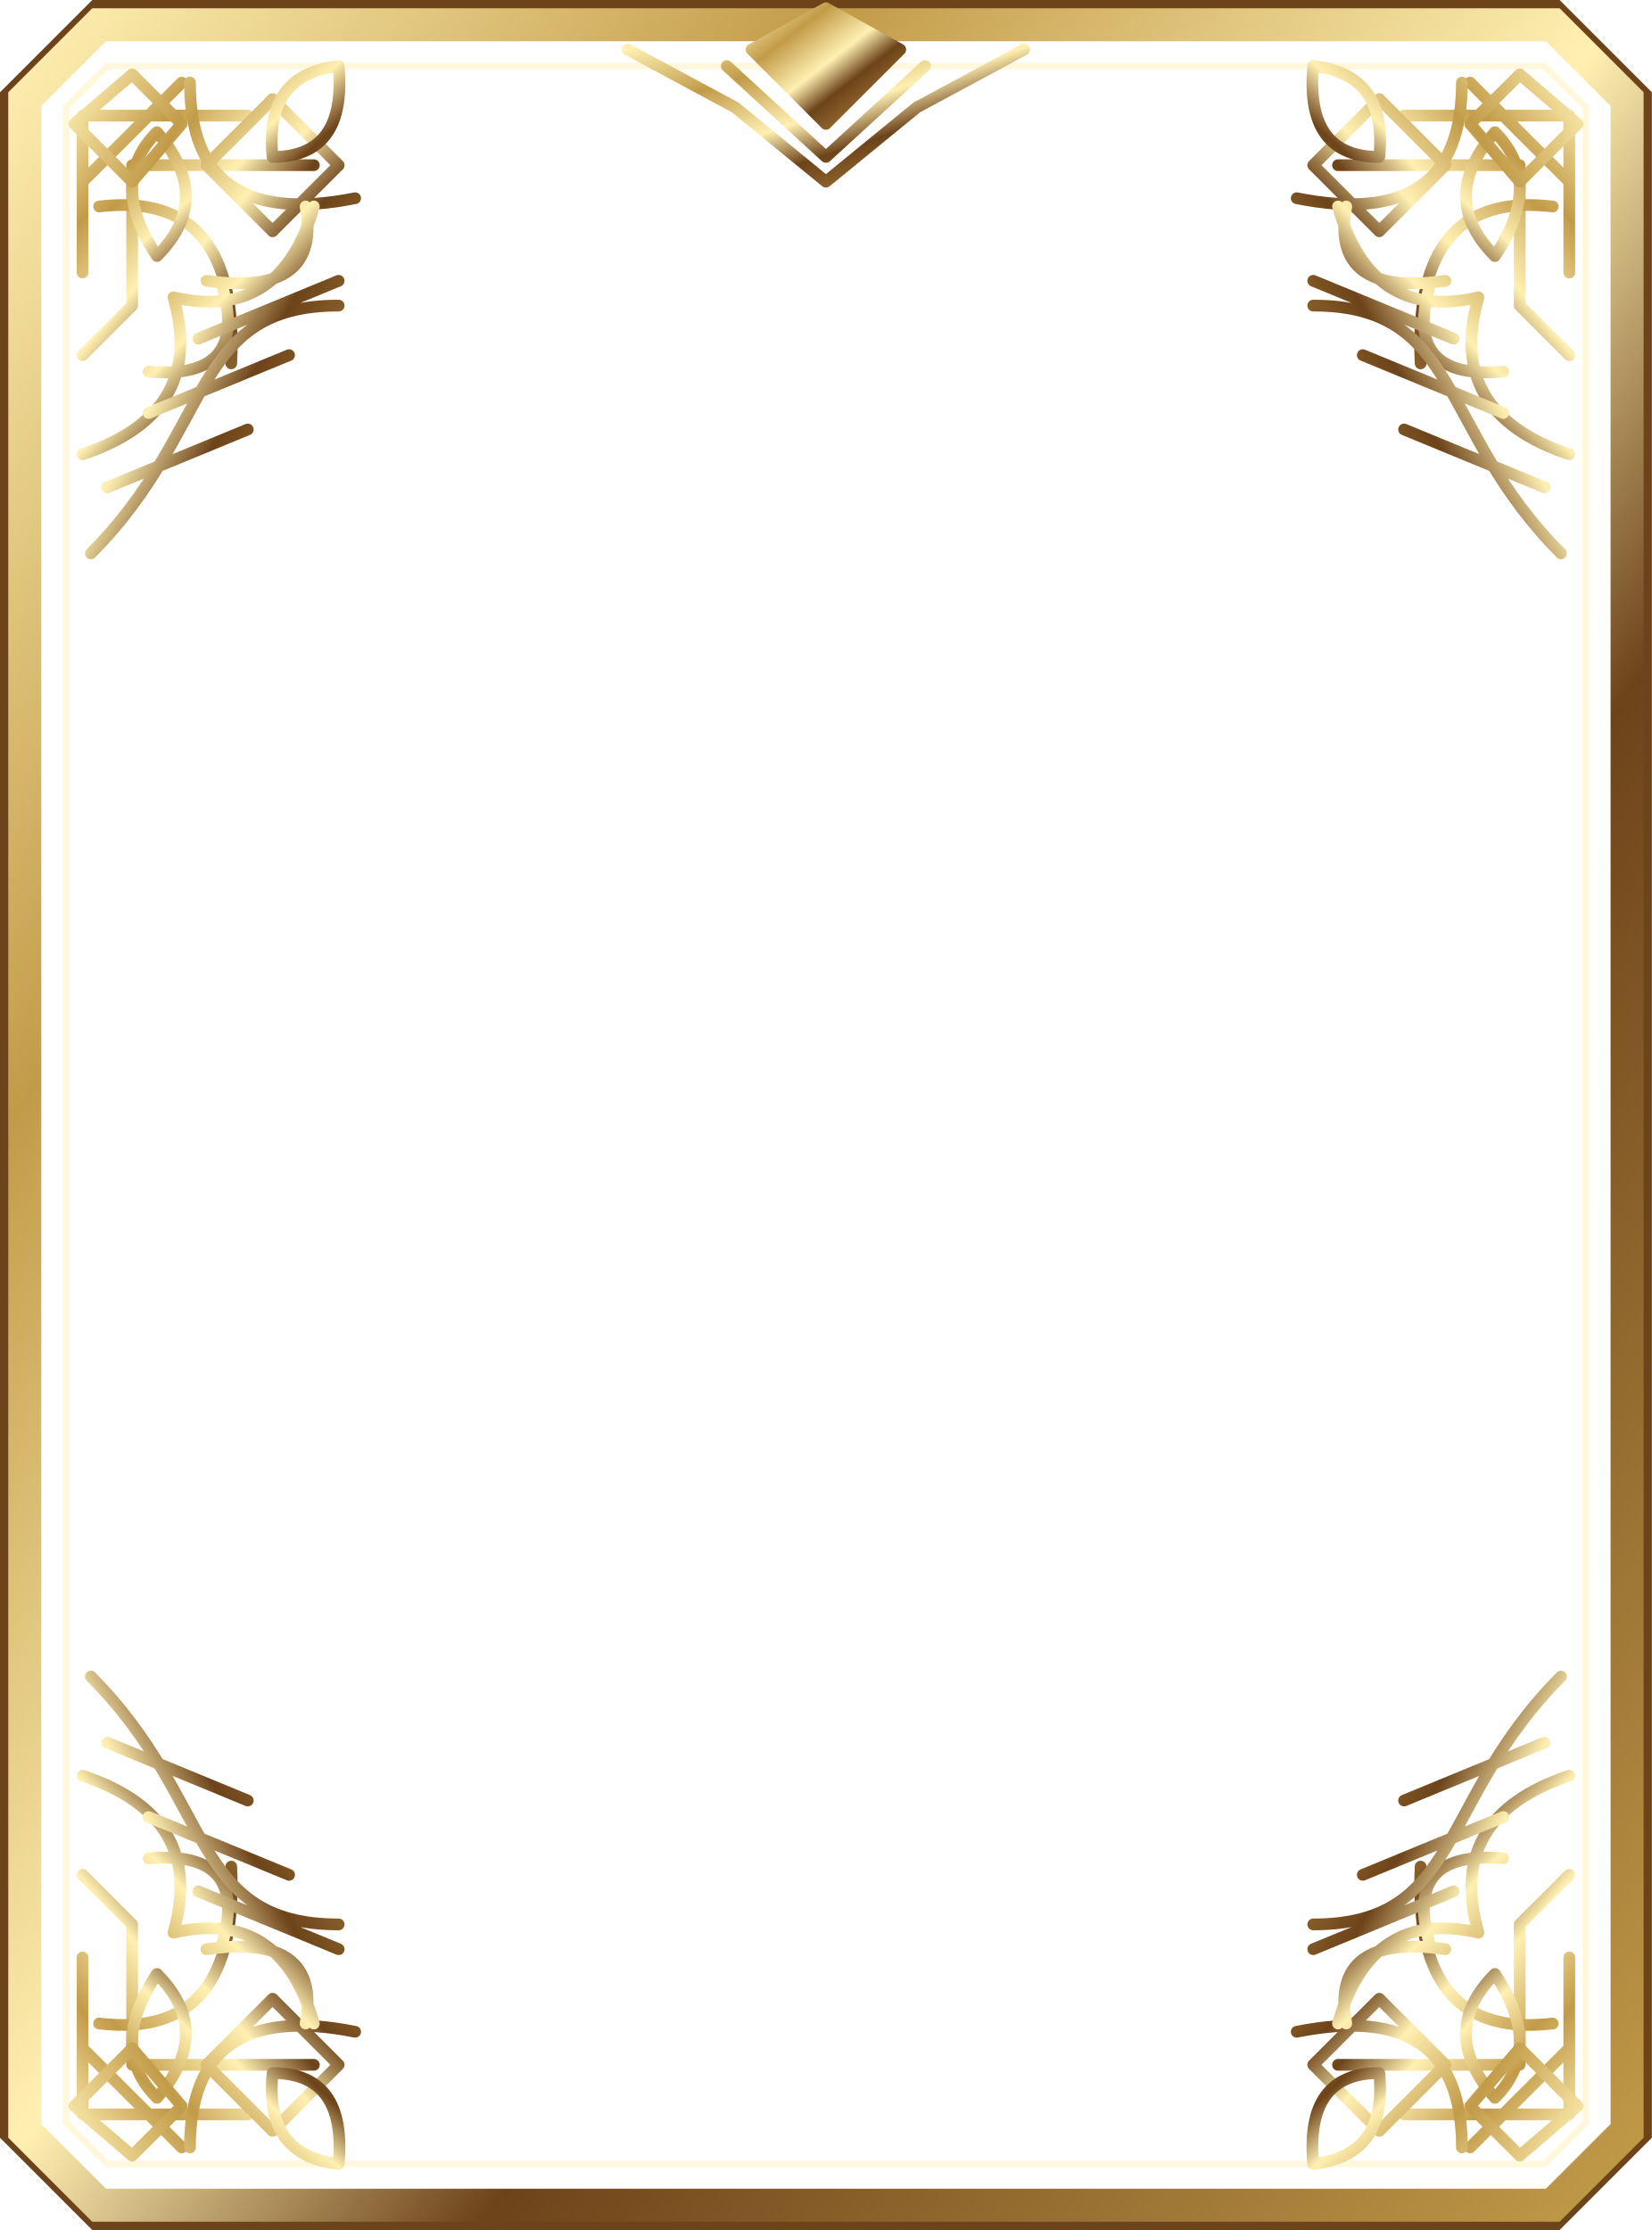
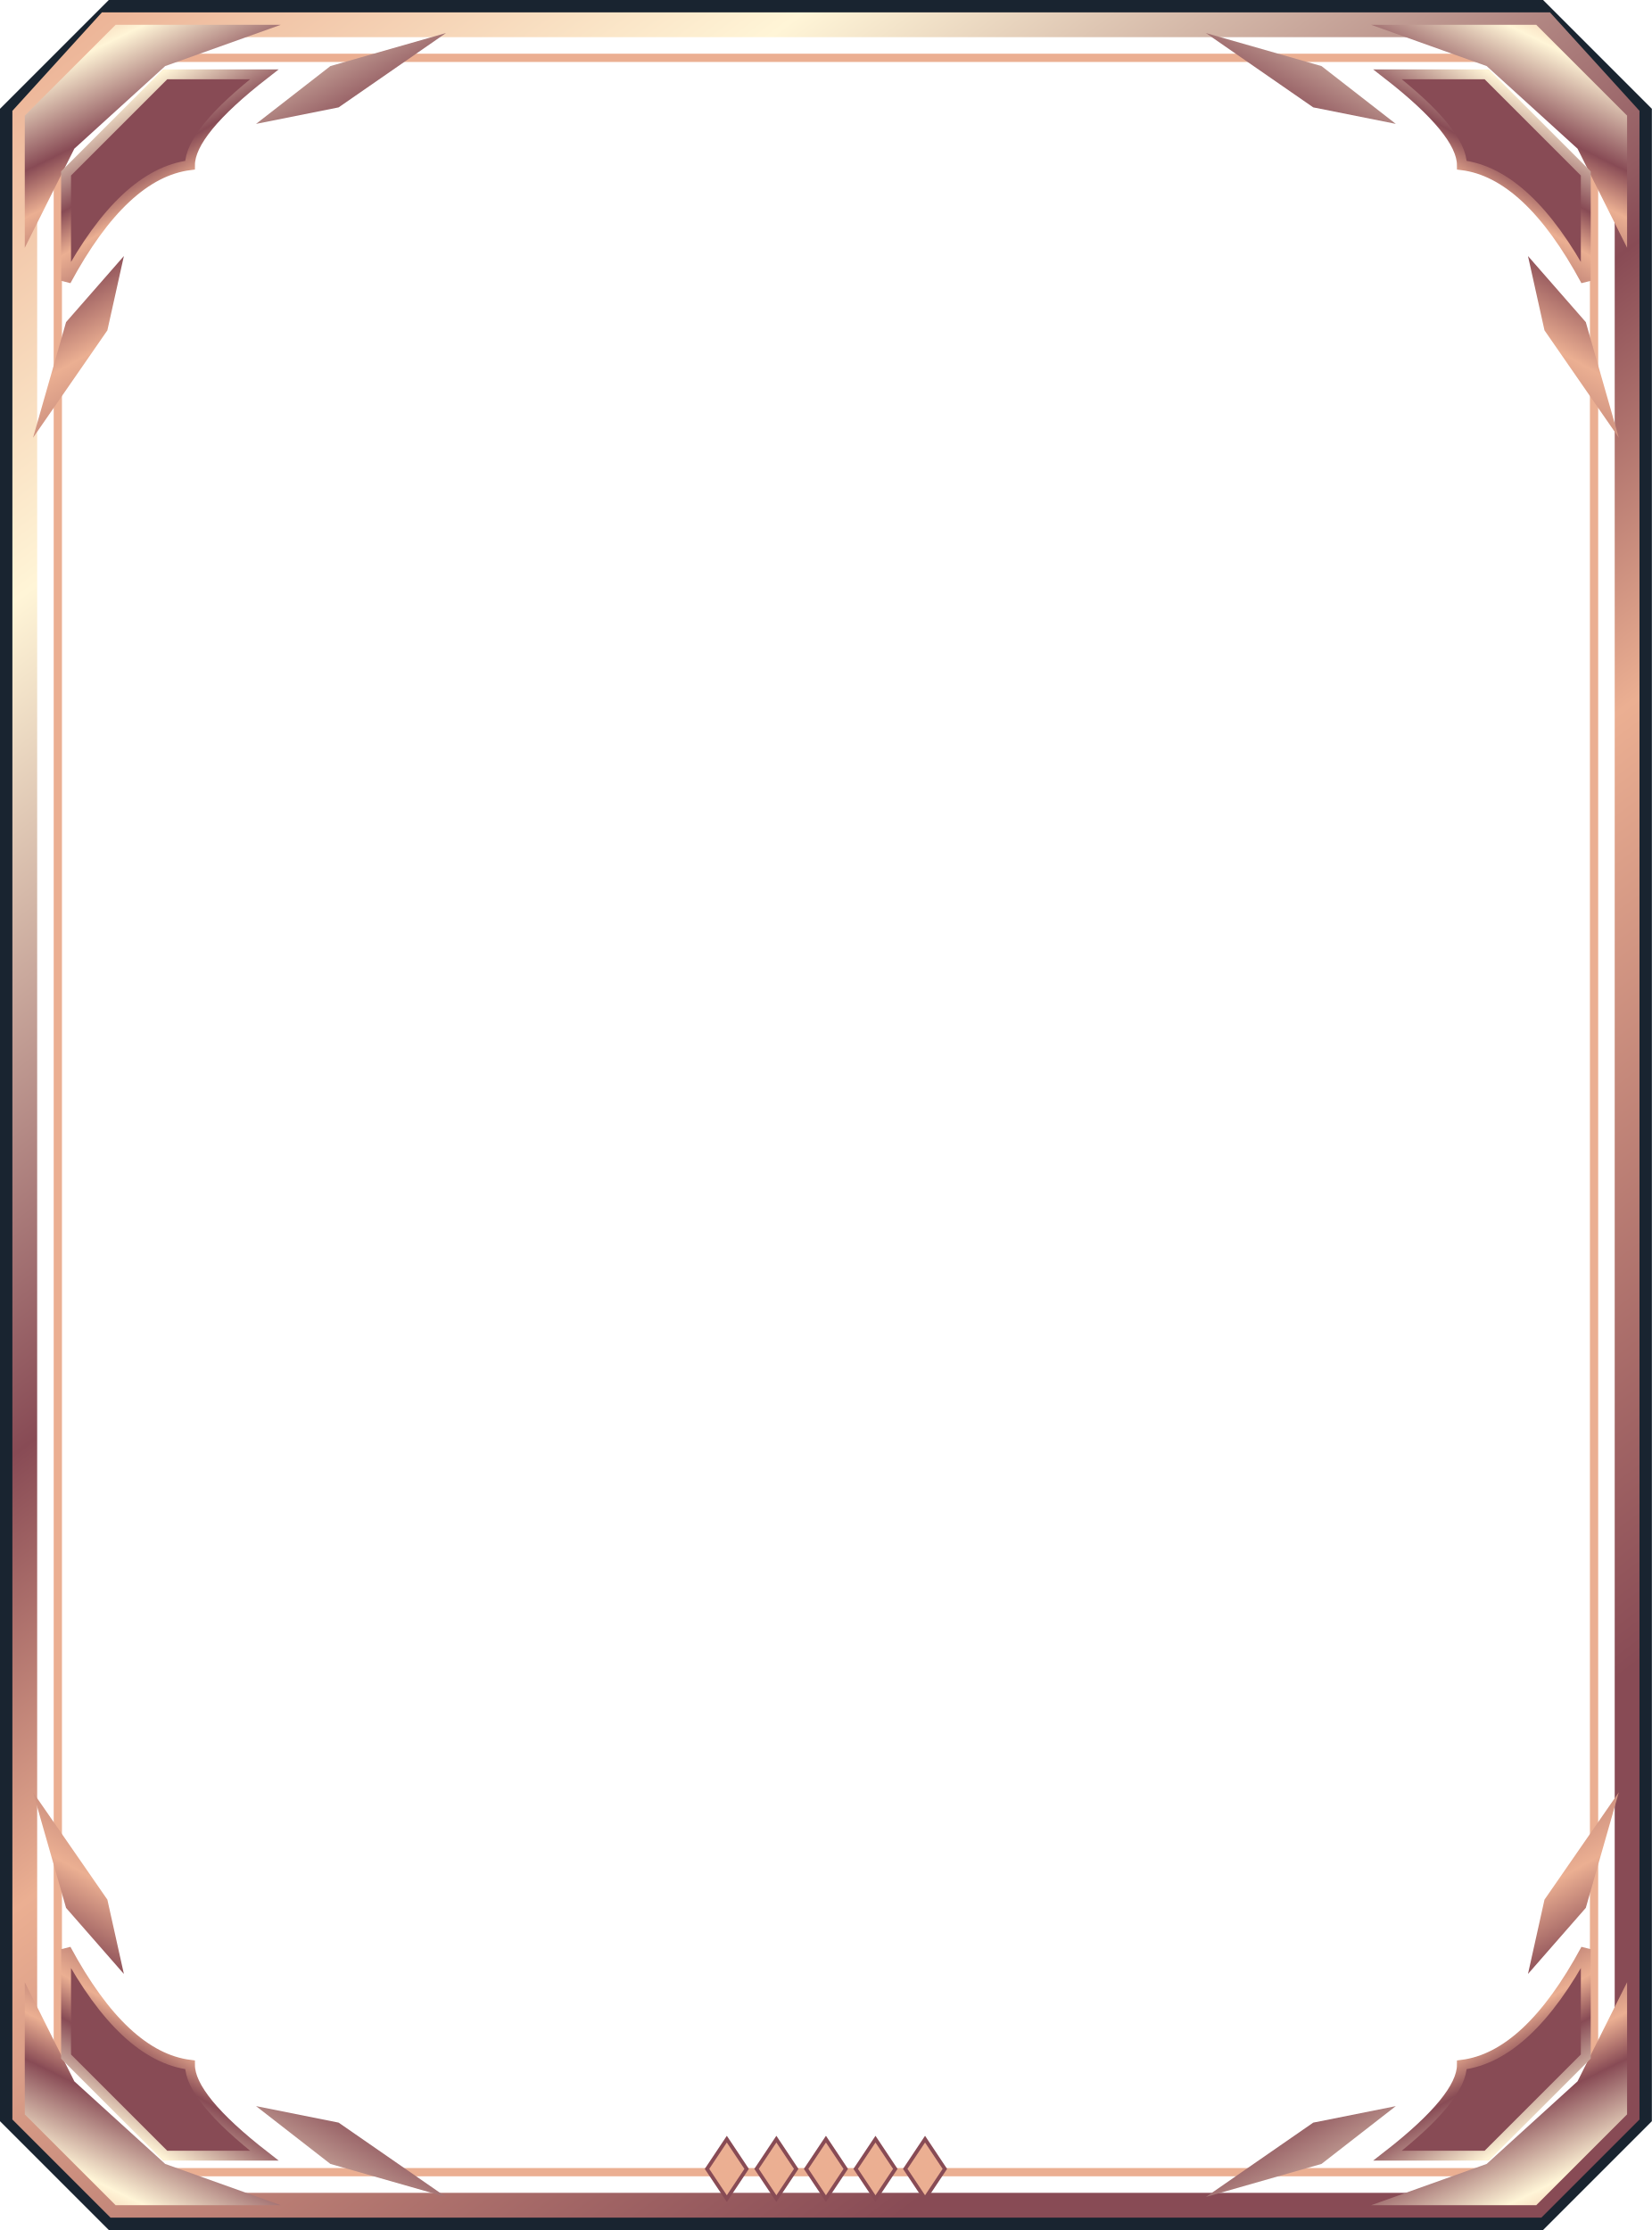
<svg xmlns="http://www.w3.org/2000/svg" viewBox="0 0 200 270" preserveAspectRatio="none">
  <defs>
-     <linearGradient id="metal" x1="0" y1="0" x2="1" y2="1">
-       <stop stop-color="#fff0b2" />
-       <stop offset=".25" stop-color="#c29b49" />
-       <stop offset=".49" stop-color="#fff0b2" />
-       <stop offset=".65" stop-color="#6d431a" />
-       <stop offset="1" stop-color="#c29b49" />
+     <linearGradient id="foil" x2=".56" y2="1">
+       <stop stop-color="#ebaf92" />
+       <stop offset=".20" stop-color="#fff5d7" />
+       <stop offset=".5" stop-color="#884b55" />
+       <stop offset=".66" stop-color="#ebaf92" />
+       <stop offset="1" stop-color="#884b55" />
    </linearGradient>
  </defs>
-   <path d="M12 2H188l10 10v246l-10 10H12L2 258V12Z" fill="none" stroke="#6d431a" stroke-width="4" />
-   <path d="M12 3H188l9 9v246l-9 9H12l-9-9V12Z" fill="none" stroke="url(#metal)" stroke-width="4.0" />
-   <path d="M13 8H187l5 5v244l-5 5H13l-5-5V13Z" fill="none" stroke="#fff0b2" stroke-opacity=".45" stroke-width=".8" />
-   <g fill="none" stroke="url(#metal)" stroke-width="1.42" stroke-linecap="round" stroke-linejoin="round">
-     <g transform="">
-       <path d="M10 33V14h20M10 22l12-12M10 43l6-6V20h22" />
-       <path d="M23 10q0 18 20 14M12 25q17-2 16 19M33 12l8 8-8 8-8-8Z" />
-       <path d="M10 55q15-5 11-19 13 3 17-11M18 45q12 1 9-10M25 34q14 2 12-9" />
-       <path d="M19 31q-6-9 0-15 7 8 0 15M33 19q-1-10 8-11 1 11-8 11Z" />
-       <path d="M11 67c15-15 12-30 30-30M13 59l17-7m-12-2 17-7m-11-2 17-7M9 15l7-6 6 6-6 7Z" />
-     </g>
-     <g transform="translate(200 0) scale(-1 1)">
-       <path d="M10 33V14h20M10 22l12-12M10 43l6-6V20h22" />
-       <path d="M23 10q0 18 20 14M12 25q17-2 16 19M33 12l8 8-8 8-8-8Z" />
-       <path d="M10 55q15-5 11-19 13 3 17-11M18 45q12 1 9-10M25 34q14 2 12-9" />
-       <path d="M19 31q-6-9 0-15 7 8 0 15M33 19q-1-10 8-11 1 11-8 11Z" />
-       <path d="M11 67c15-15 12-30 30-30M13 59l17-7m-12-2 17-7m-11-2 17-7M9 15l7-6 6 6-6 7Z" />
-     </g>
-     <g transform="translate(0 270) scale(1 -1)">
-       <path d="M10 33V14h20M10 22l12-12M10 43l6-6V20h22" />
-       <path d="M23 10q0 18 20 14M12 25q17-2 16 19M33 12l8 8-8 8-8-8Z" />
-       <path d="M10 55q15-5 11-19 13 3 17-11M18 45q12 1 9-10M25 34q14 2 12-9" />
-       <path d="M19 31q-6-9 0-15 7 8 0 15M33 19q-1-10 8-11 1 11-8 11Z" />
-       <path d="M11 67c15-15 12-30 30-30M13 59l17-7m-12-2 17-7m-11-2 17-7M9 15l7-6 6 6-6 7Z" />
-     </g>
-     <g transform="translate(200 270) scale(-1 -1)">
-       <path d="M10 33V14h20M10 22l12-12M10 43l6-6V20h22" />
-       <path d="M23 10q0 18 20 14M12 25q17-2 16 19M33 12l8 8-8 8-8-8Z" />
-       <path d="M10 55q15-5 11-19 13 3 17-11M18 45q12 1 9-10M25 34q14 2 12-9" />
-       <path d="M19 31q-6-9 0-15 7 8 0 15M33 19q-1-10 8-11 1 11-8 11Z" />
-       <path d="M11 67c15-15 12-30 30-30M13 59l17-7m-12-2 17-7m-11-2 17-7M9 15l7-6 6 6-6 7Z" />
-     </g>
-     <path d="M91 6l9-5 9 5-9 9Z" fill="url(#metal)" />
-     <path d="m76 6 13 7 11 9 11-9 13-7M88 8l12 11 12-11" />
+   <path d="M14 2H186L198 14v242l-12 12H14L2 256V14Z" fill="none" stroke="#192430" stroke-width="4" />
+   <path d="M13 3H187l10 11v242l-11 11H14L3 256V14Z" fill="none" stroke="url(#foil)" stroke-width="3" />
+   <path d="M17 7h166l10 10v236l-10 10H17l-10-10V17Z" fill="none" stroke="#ebaf92" stroke-width="1" />
+   <g transform="translate(0 0) scale(1 1)">
+     <path d="M3 30V14L14 3H34L20 8L9 18Z" fill="url(#foil)" />
+     <path d="M8 34V21L20 9H32Q23 16 23 20Q15 21 8 34Z" fill="#884b55" stroke="url(#foil)" stroke-width="1.2" />
+     <path d="M4 53L8 39L15 31l-2 9Z M54 4L40 8L31 15l10-2Z" fill="url(#foil)" />
  </g>
+   <g transform="translate(200 0) scale(-1 1)">
+     <path d="M3 30V14L14 3H34L20 8L9 18Z" fill="url(#foil)" />
+     <path d="M8 34V21L20 9H32Q23 16 23 20Q15 21 8 34Z" fill="#884b55" stroke="url(#foil)" stroke-width="1.2" />
+     <path d="M4 53L8 39L15 31l-2 9Z M54 4L40 8L31 15l10-2Z" fill="url(#foil)" />
+   </g>
+   <g transform="translate(0 270) scale(1 -1)">
+     <path d="M3 30V14L14 3H34L20 8L9 18Z" fill="url(#foil)" />
+     <path d="M8 34V21L20 9H32Q23 16 23 20Q15 21 8 34Z" fill="#884b55" stroke="url(#foil)" stroke-width="1.2" />
+     <path d="M4 53L8 39L15 31l-2 9Z M54 4L40 8L31 15l10-2Z" fill="url(#foil)" />
+   </g>
+   <g transform="translate(200 270) scale(-1 -1)">
+     <path d="M3 30V14L14 3H34L20 8L9 18Z" fill="url(#foil)" />
+     <path d="M8 34V21L20 9H32Q23 16 23 20Q15 21 8 34Z" fill="#884b55" stroke="url(#foil)" stroke-width="1.2" />
+     <path d="M4 53L8 39L15 31l-2 9Z M54 4L40 8L31 15l10-2Z" fill="url(#foil)" />
+   </g>
+   <path d="M88.0 259l2.4 3.6-2.4 3.6-2.4-3.6Z" fill="#ebaf92" stroke="#884b55" stroke-width=".45" />
+   <path d="M94.0 259l2.4 3.6-2.4 3.6-2.4-3.6Z" fill="#ebaf92" stroke="#884b55" stroke-width=".45" />
+   <path d="M100.0 259l2.4 3.6-2.4 3.6-2.4-3.6Z" fill="#ebaf92" stroke="#884b55" stroke-width=".45" />
+   <path d="M106.0 259l2.4 3.6-2.4 3.6-2.4-3.6Z" fill="#ebaf92" stroke="#884b55" stroke-width=".45" />
+   <path d="M112.0 259l2.4 3.6-2.4 3.6-2.4-3.6Z" fill="#ebaf92" stroke="#884b55" stroke-width=".45" />
</svg>
